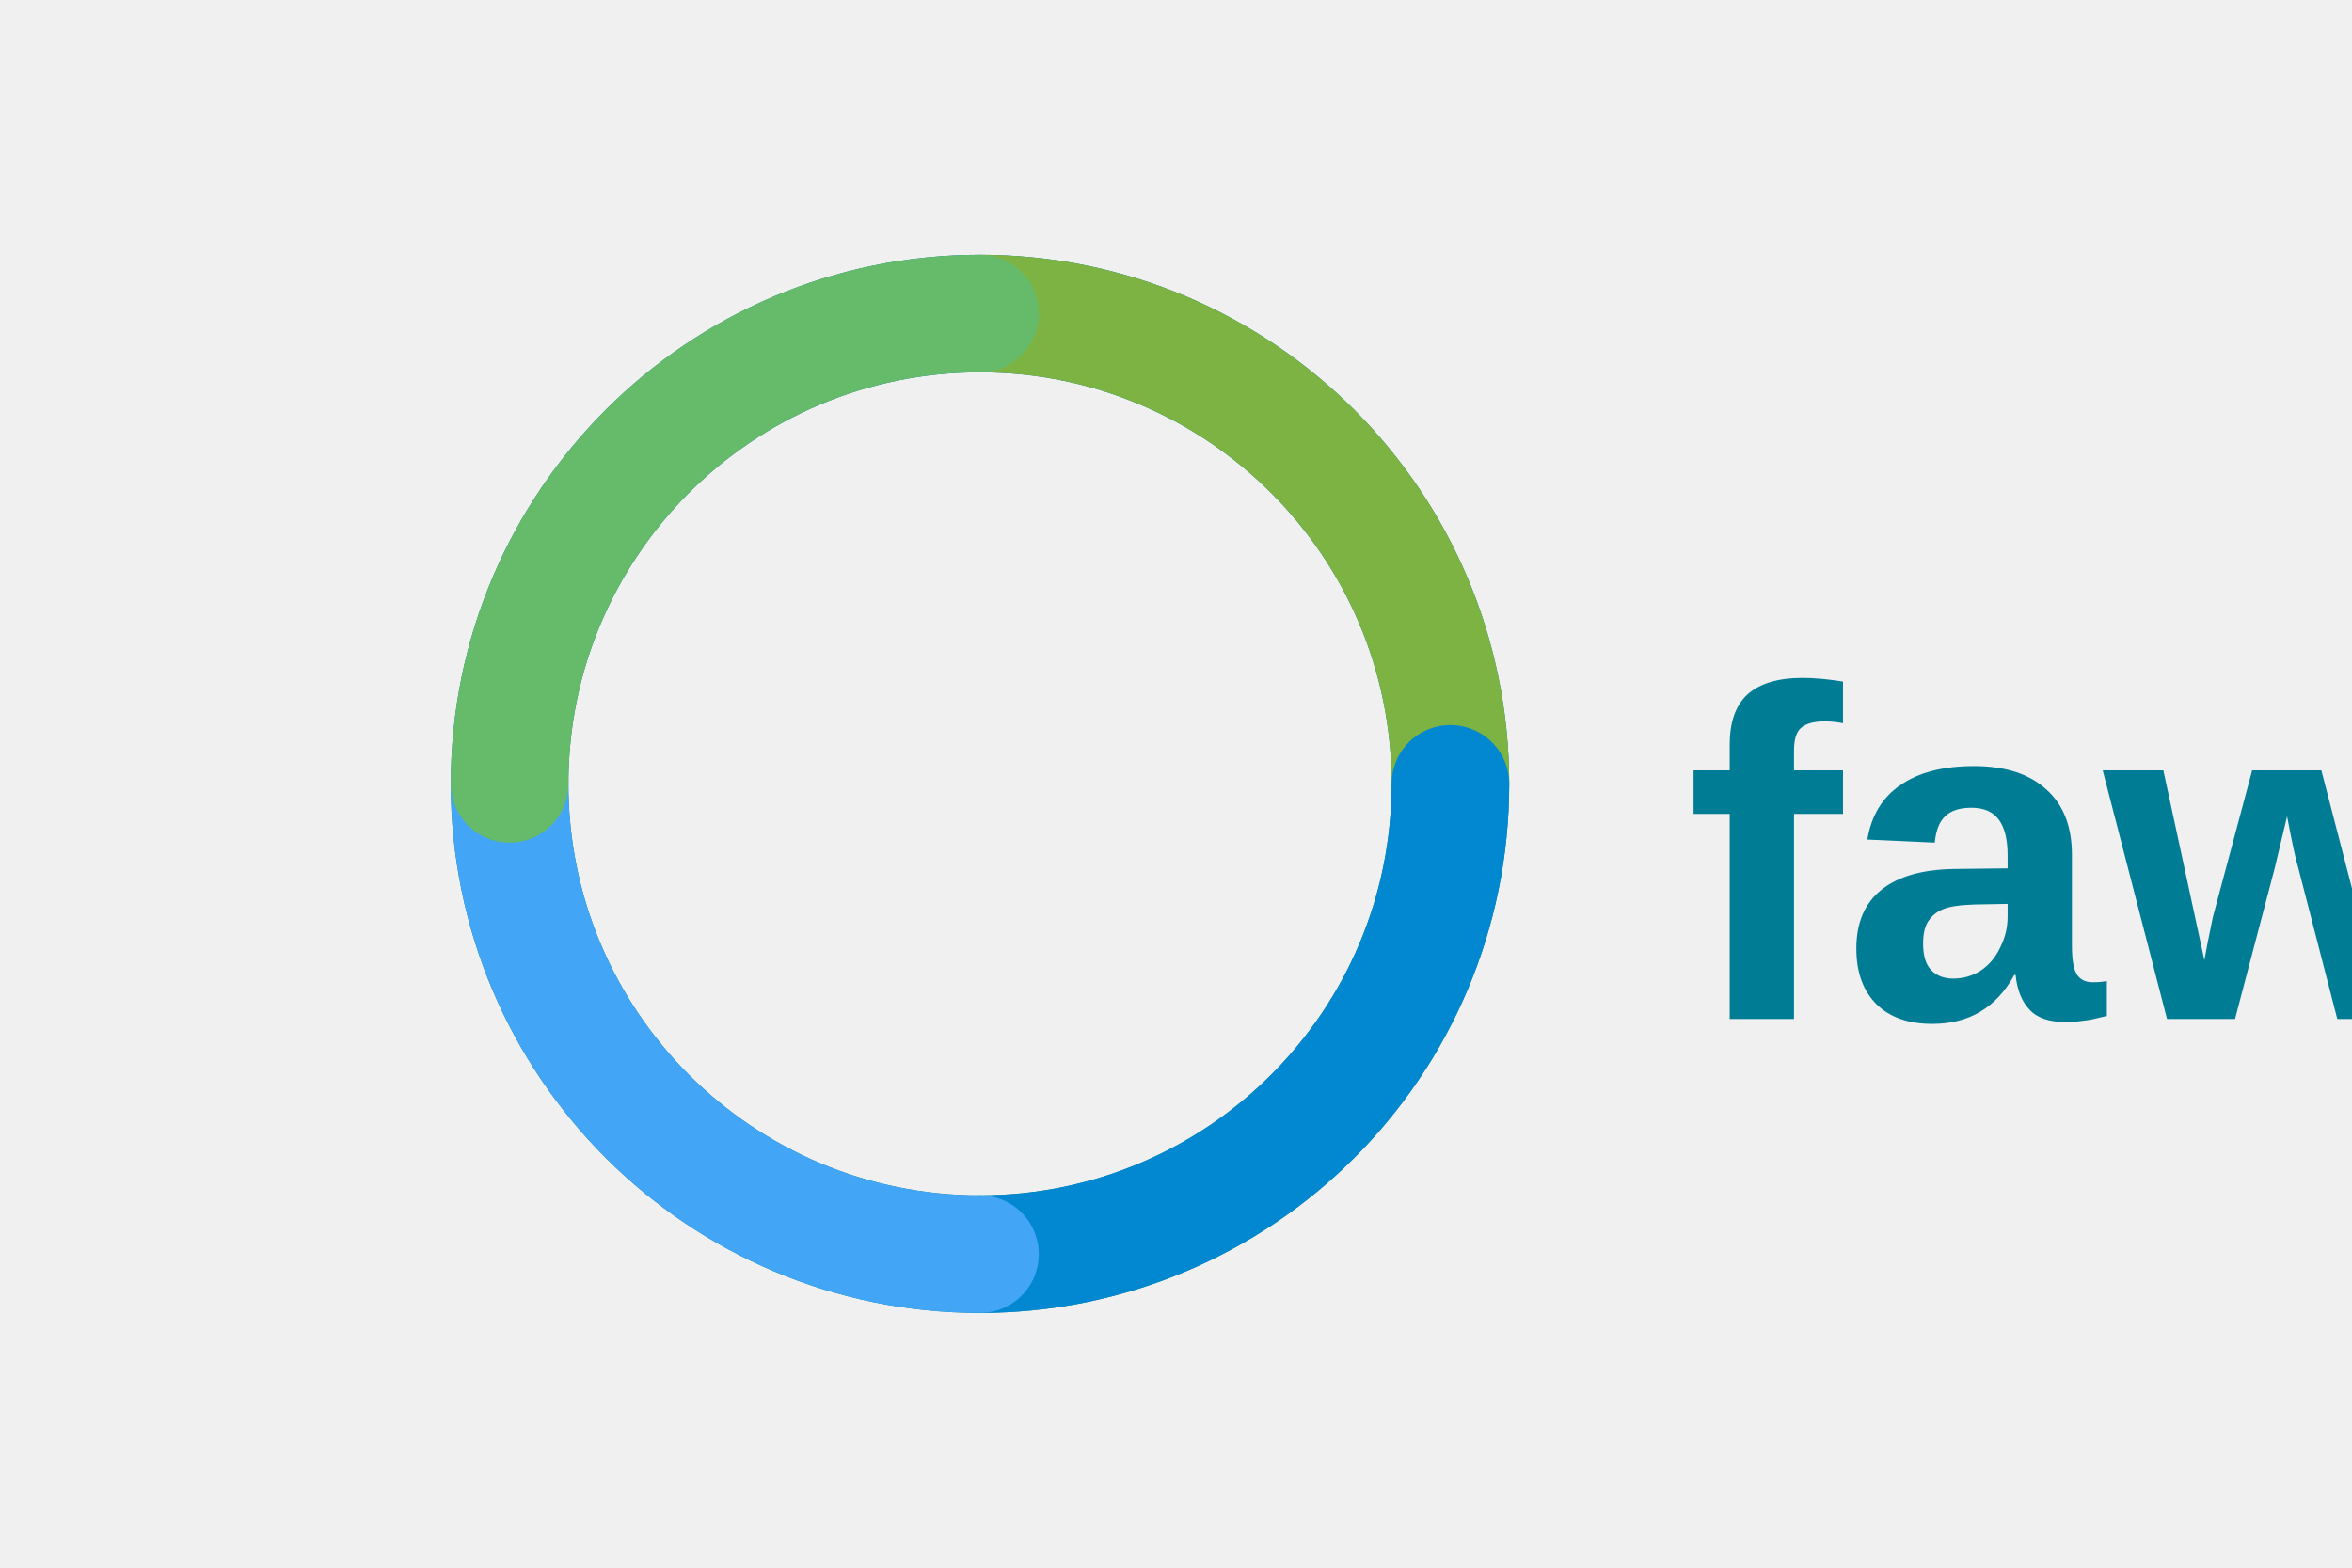
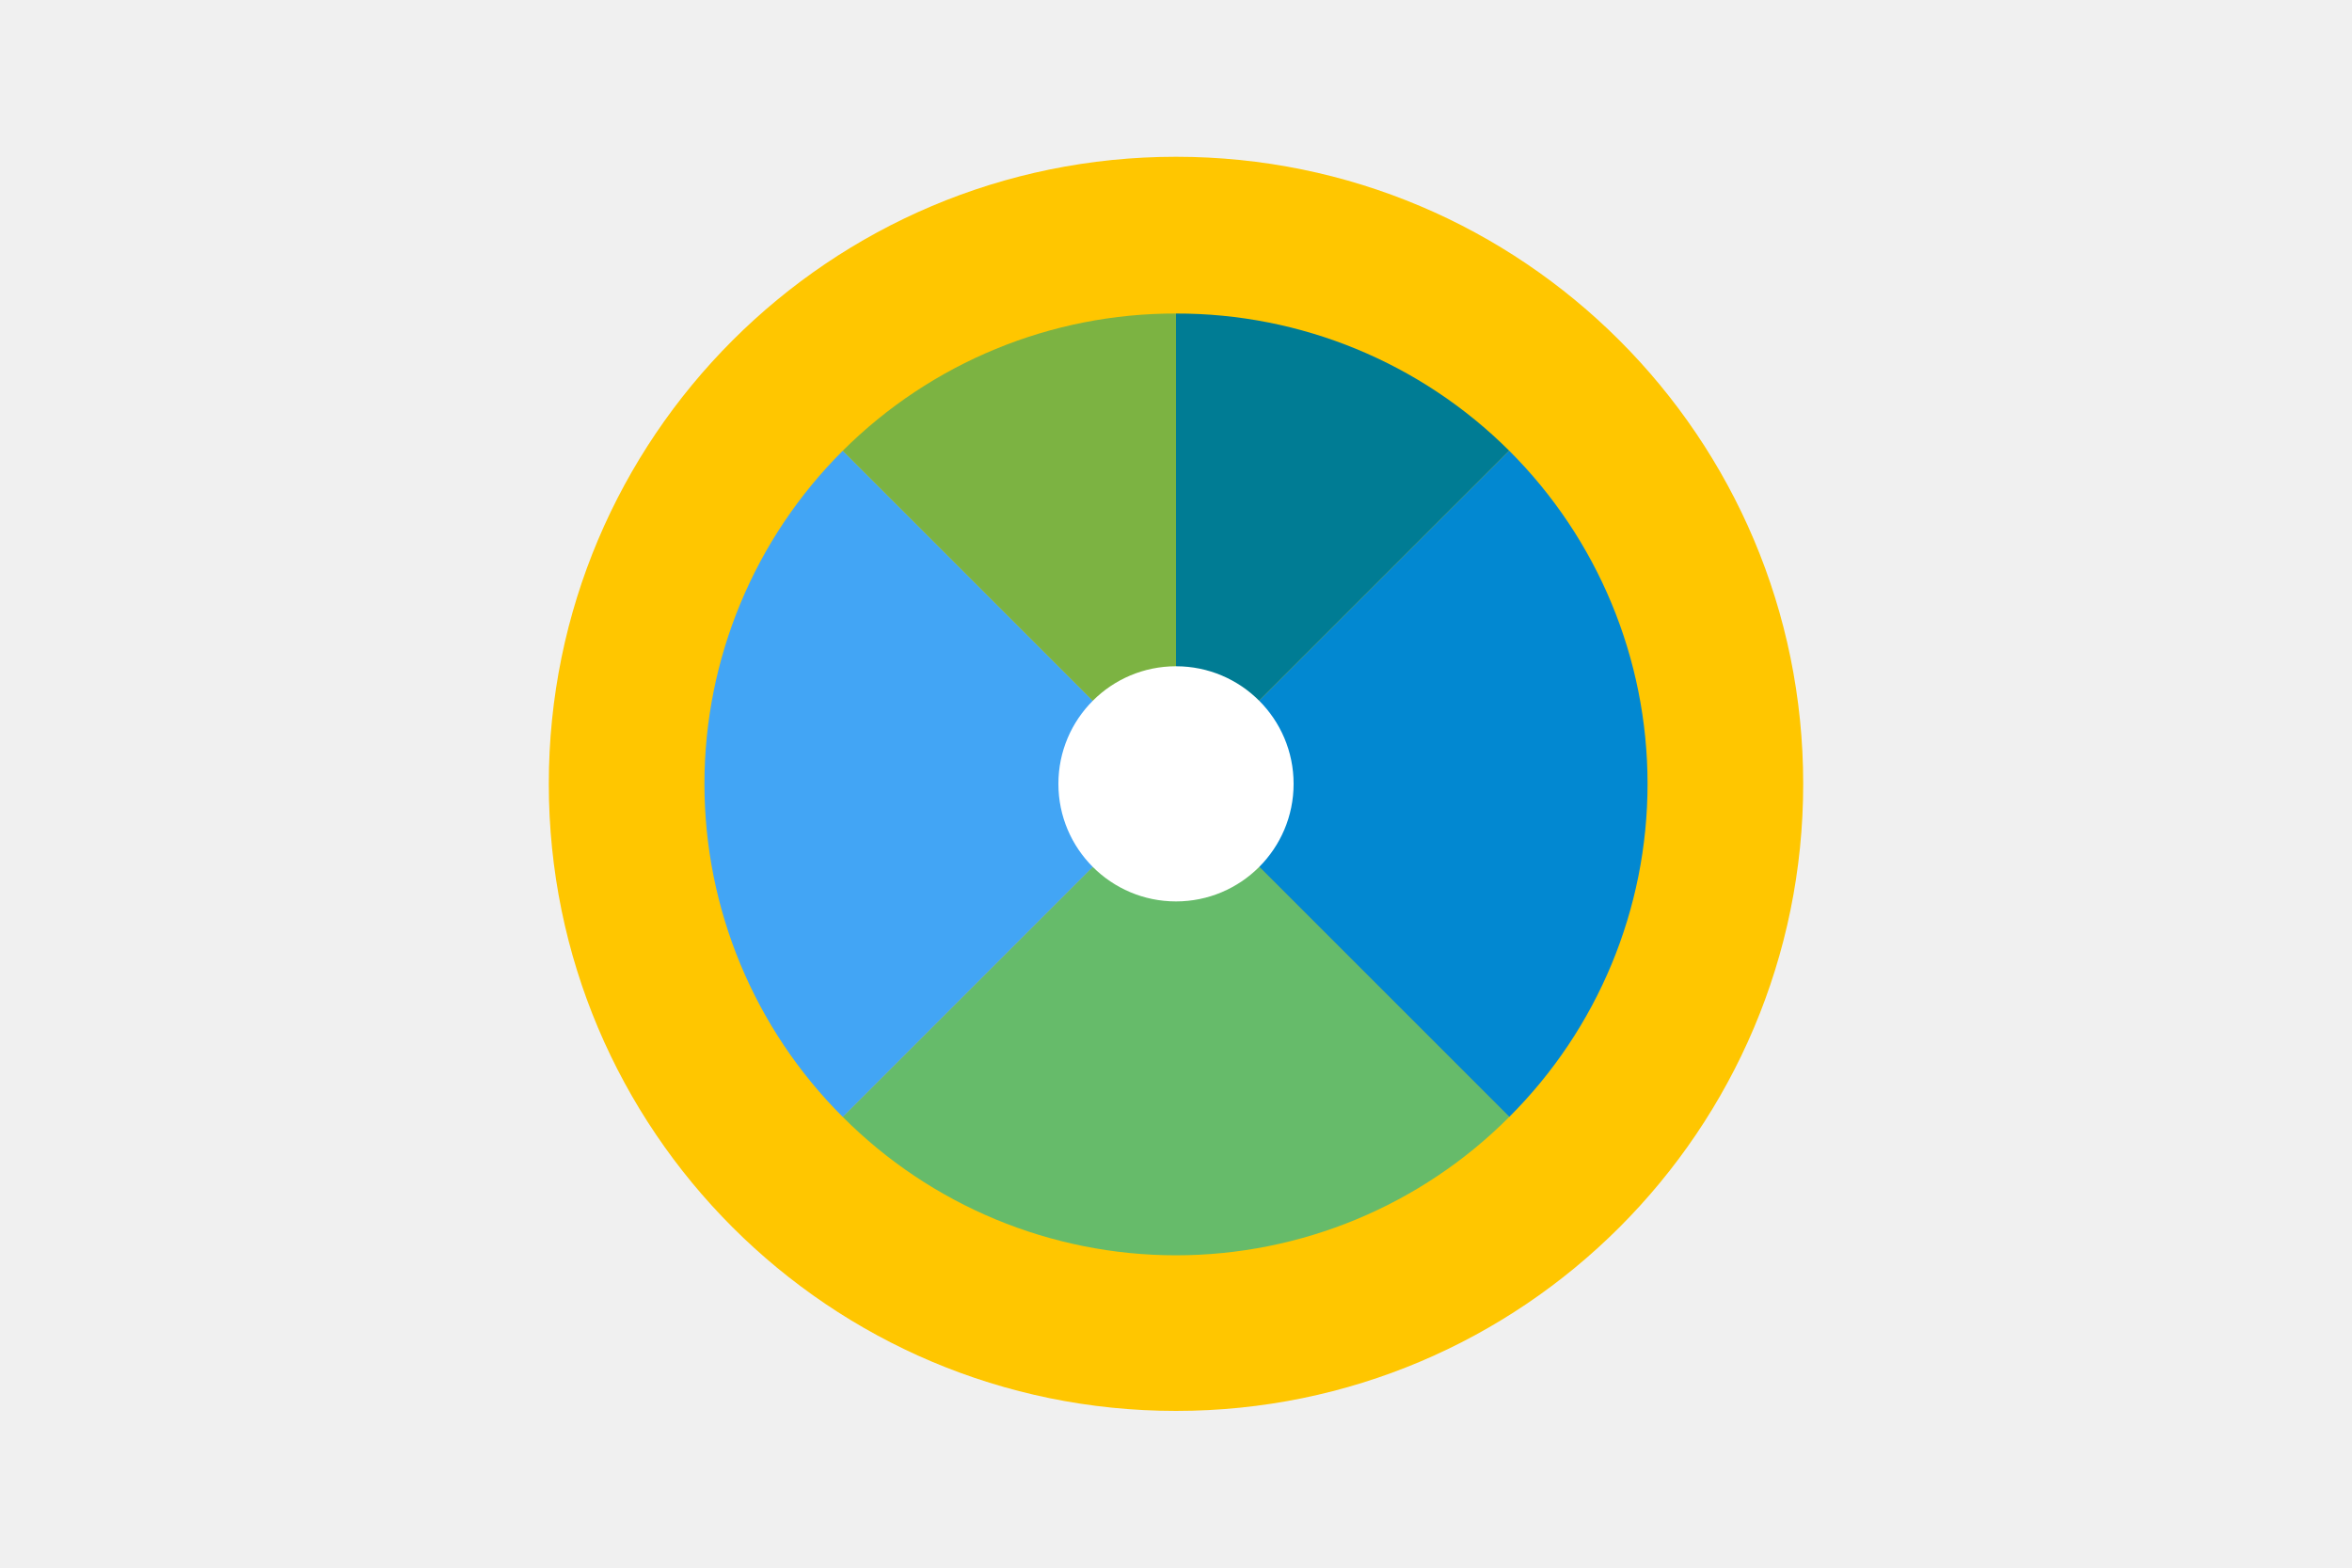
<svg xmlns="http://www.w3.org/2000/svg" viewBox="0 0 60 40" fill="none">
-   <g transform="translate(10, 5)">
-     <circle cx="15" cy="15" r="12" fill="none" stroke="#007C94" stroke-width="3" />
-     <path d="M15 3 A12 12 0 0 1 27 15" fill="none" stroke="#7CB342" stroke-width="3" stroke-linecap="round" />
-     <path d="M27 15 A12 12 0 0 1 15 27" fill="none" stroke="#0288D1" stroke-width="3" stroke-linecap="round" />
-     <path d="M15 27 A12 12 0 0 1 3 15" fill="none" stroke="#42A5F5" stroke-width="3" stroke-linecap="round" />
-     <path d="M3 15 A12 12 0 0 1 15 3" fill="none" stroke="#66BB6A" stroke-width="3" stroke-linecap="round" />
+   <g transform="translate(30, 20)">
+     <circle cx="0" cy="0" r="16" fill="#FFC600" />
+     <path d="M0 -12 A12 12 0 0 1 8.5 -8.5 L0 0 Z" fill="#007C94" />
+     <path d="M8.5 -8.5 A12 12 0 0 1 8.5 8.5 L0 0 Z" fill="#0288D1" />
+     <path d="M8.5 8.5 A12 12 0 0 1 -8.5 8.5 L0 0 Z" fill="#66BB6A" />
+     <path d="M-8.5 8.5 A12 12 0 0 1 -8.5 -8.5 L0 0 Z" fill="#42A5F5" />
+     <path d="M-8.5 -8.5 A12 12 0 0 1 0 -12 L0 0 Z" fill="#7CB342" />
+     <circle cx="0" cy="0" r="3" fill="white" />
  </g>
-   <text x="43" y="26" font-family="Arial, sans-serif" font-size="12" font-weight="bold" fill="#007C94">fawry</text>
</svg>
